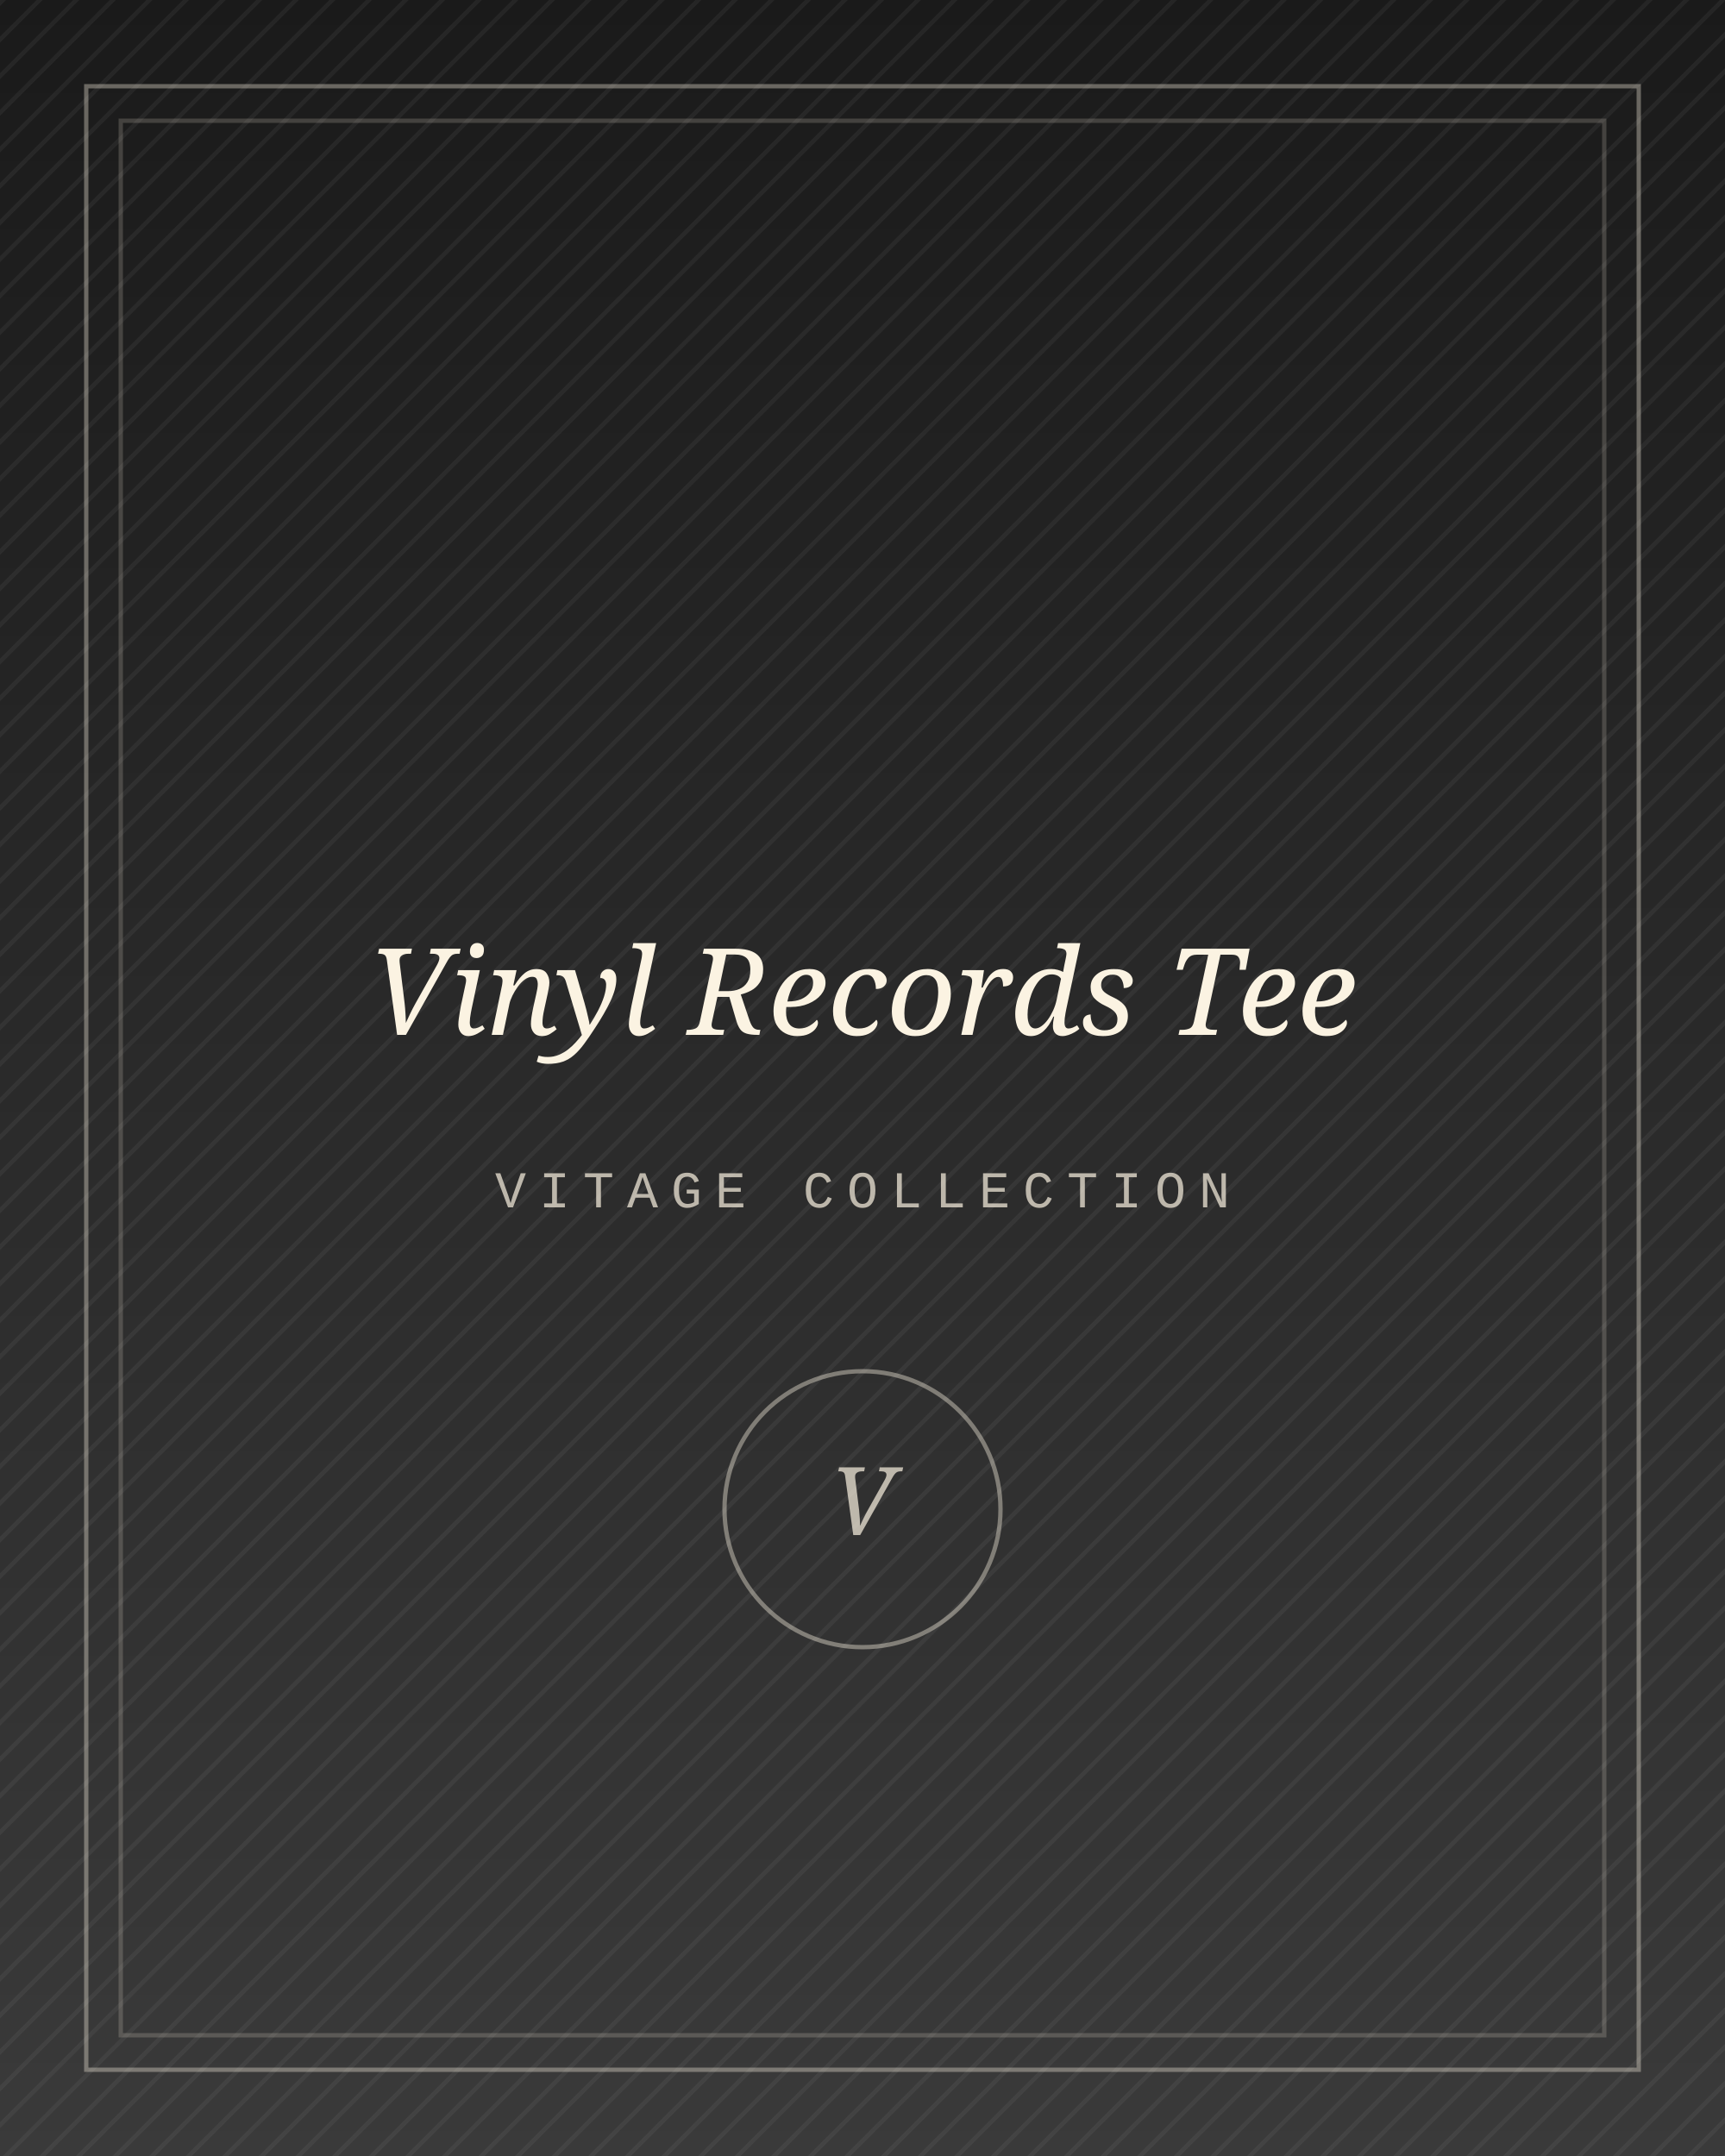
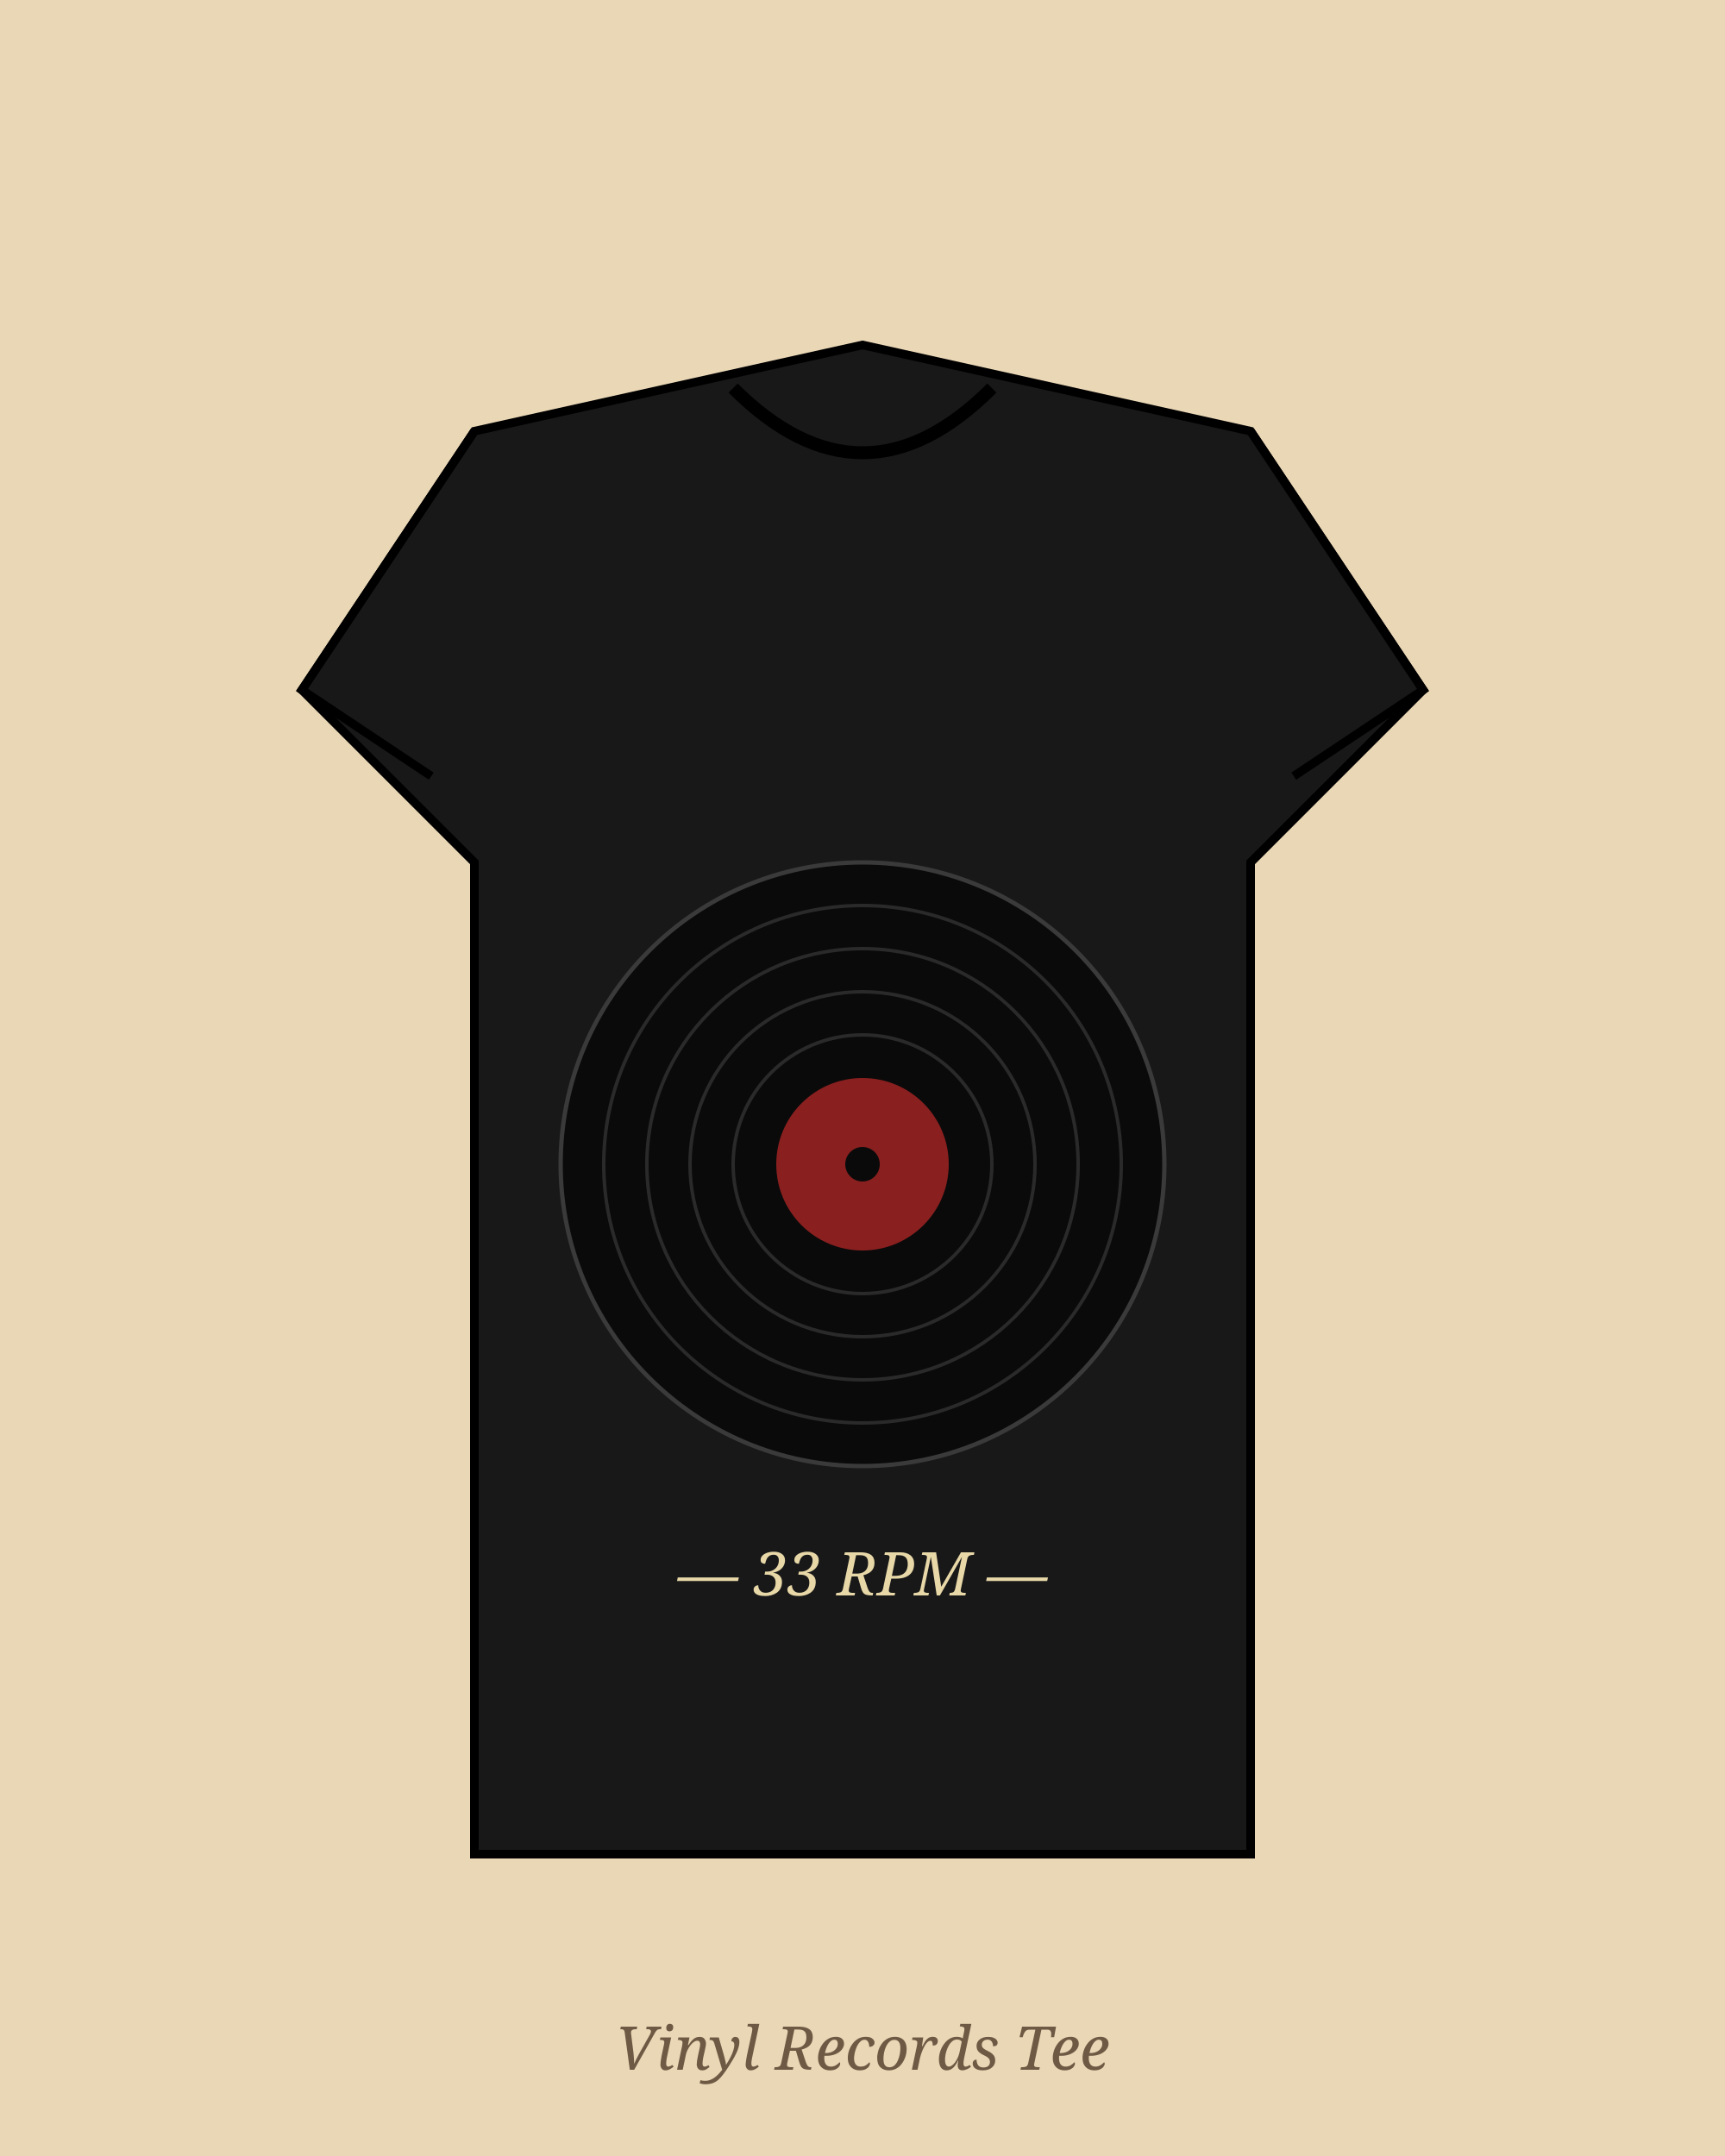
- <svg xmlns="http://www.w3.org/2000/svg" viewBox="0 0 400 500" width="400" height="500">
-   <defs>
-     <linearGradient id="g" x1="0" y1="0" x2="0" y2="1">
-       <stop offset="0" stop-color="#1a1a1a" />
-       <stop offset="1" stop-color="#3a3a3a" />
-     </linearGradient>
-     <pattern id="p" width="6" height="6" patternUnits="userSpaceOnUse" patternTransform="rotate(45)">
-       <line x1="0" y1="0" x2="0" y2="6" stroke="rgba(255,255,255,0.05)" stroke-width="2" />
-     </pattern>
-   </defs>
-   <rect width="400" height="500" fill="url(#g)" />
-   <rect width="400" height="500" fill="url(#p)" />
-   <rect x="20" y="20" width="360" height="460" fill="none" stroke="rgba(251,243,226,0.35)" stroke-width="1" />
-   <rect x="28" y="28" width="344" height="444" fill="none" stroke="rgba(251,243,226,0.18)" stroke-width="1" />
-   <text x="200" y="240" font-family="Georgia, serif" font-style="italic" font-size="28" fill="#fbf3e2" text-anchor="middle">Vinyl Records Tee</text>
-   <text x="200" y="280" font-family="Courier New, monospace" font-size="12" fill="rgba(251,243,226,0.7)" text-anchor="middle" letter-spacing="3">VITAGE COLLECTION</text>
-   <circle cx="200" cy="350" r="32" fill="none" stroke="rgba(251,243,226,0.4)" stroke-width="1" />
-   <text x="200" y="356" font-family="Georgia, serif" font-size="22" font-style="italic" fill="rgba(251,243,226,0.7)" text-anchor="middle">V</text>
+ <svg xmlns="http://www.w3.org/2000/svg" viewBox="0 0 400 500">
+   <rect width="400" height="500" fill="#ead7b6" />
+   <path d="M110,100 L200,80 L290,100 L330,160 L290,200 L290,430 L110,430 L110,200 L70,160 Z" fill="#181818" stroke="#000" stroke-width="2" />
+   <path d="M110,100 L70,160 L100,180" fill="none" stroke="#000" stroke-width="2" />
+   <path d="M290,100 L330,160 L300,180" fill="none" stroke="#000" stroke-width="2" />
+   <path d="M170,90 Q200,120 230,90" fill="none" stroke="#000" stroke-width="3" />
+   <circle cx="200" cy="270" r="70" fill="#0a0a0a" stroke="#3a3a3a" stroke-width="1" />
+   <circle cx="200" cy="270" r="60" fill="none" stroke="#2a2a2a" stroke-width="0.8" />
+   <circle cx="200" cy="270" r="50" fill="none" stroke="#2a2a2a" stroke-width="0.8" />
+   <circle cx="200" cy="270" r="40" fill="none" stroke="#2a2a2a" stroke-width="0.8" />
+   <circle cx="200" cy="270" r="30" fill="none" stroke="#2a2a2a" stroke-width="0.8" />
+   <circle cx="200" cy="270" r="20" fill="#8a1f1f" />
+   <circle cx="200" cy="270" r="4" fill="#0a0a0a" />
+   <text x="200" y="370" font-family="Georgia,serif" font-style="italic" font-size="14" fill="#e8d8a8" text-anchor="middle">— 33 RPM —</text>
+   <text x="200" y="480" font-family="Georgia,serif" font-style="italic" font-size="14" fill="#6e5944" text-anchor="middle">Vinyl Records Tee</text>
</svg>
